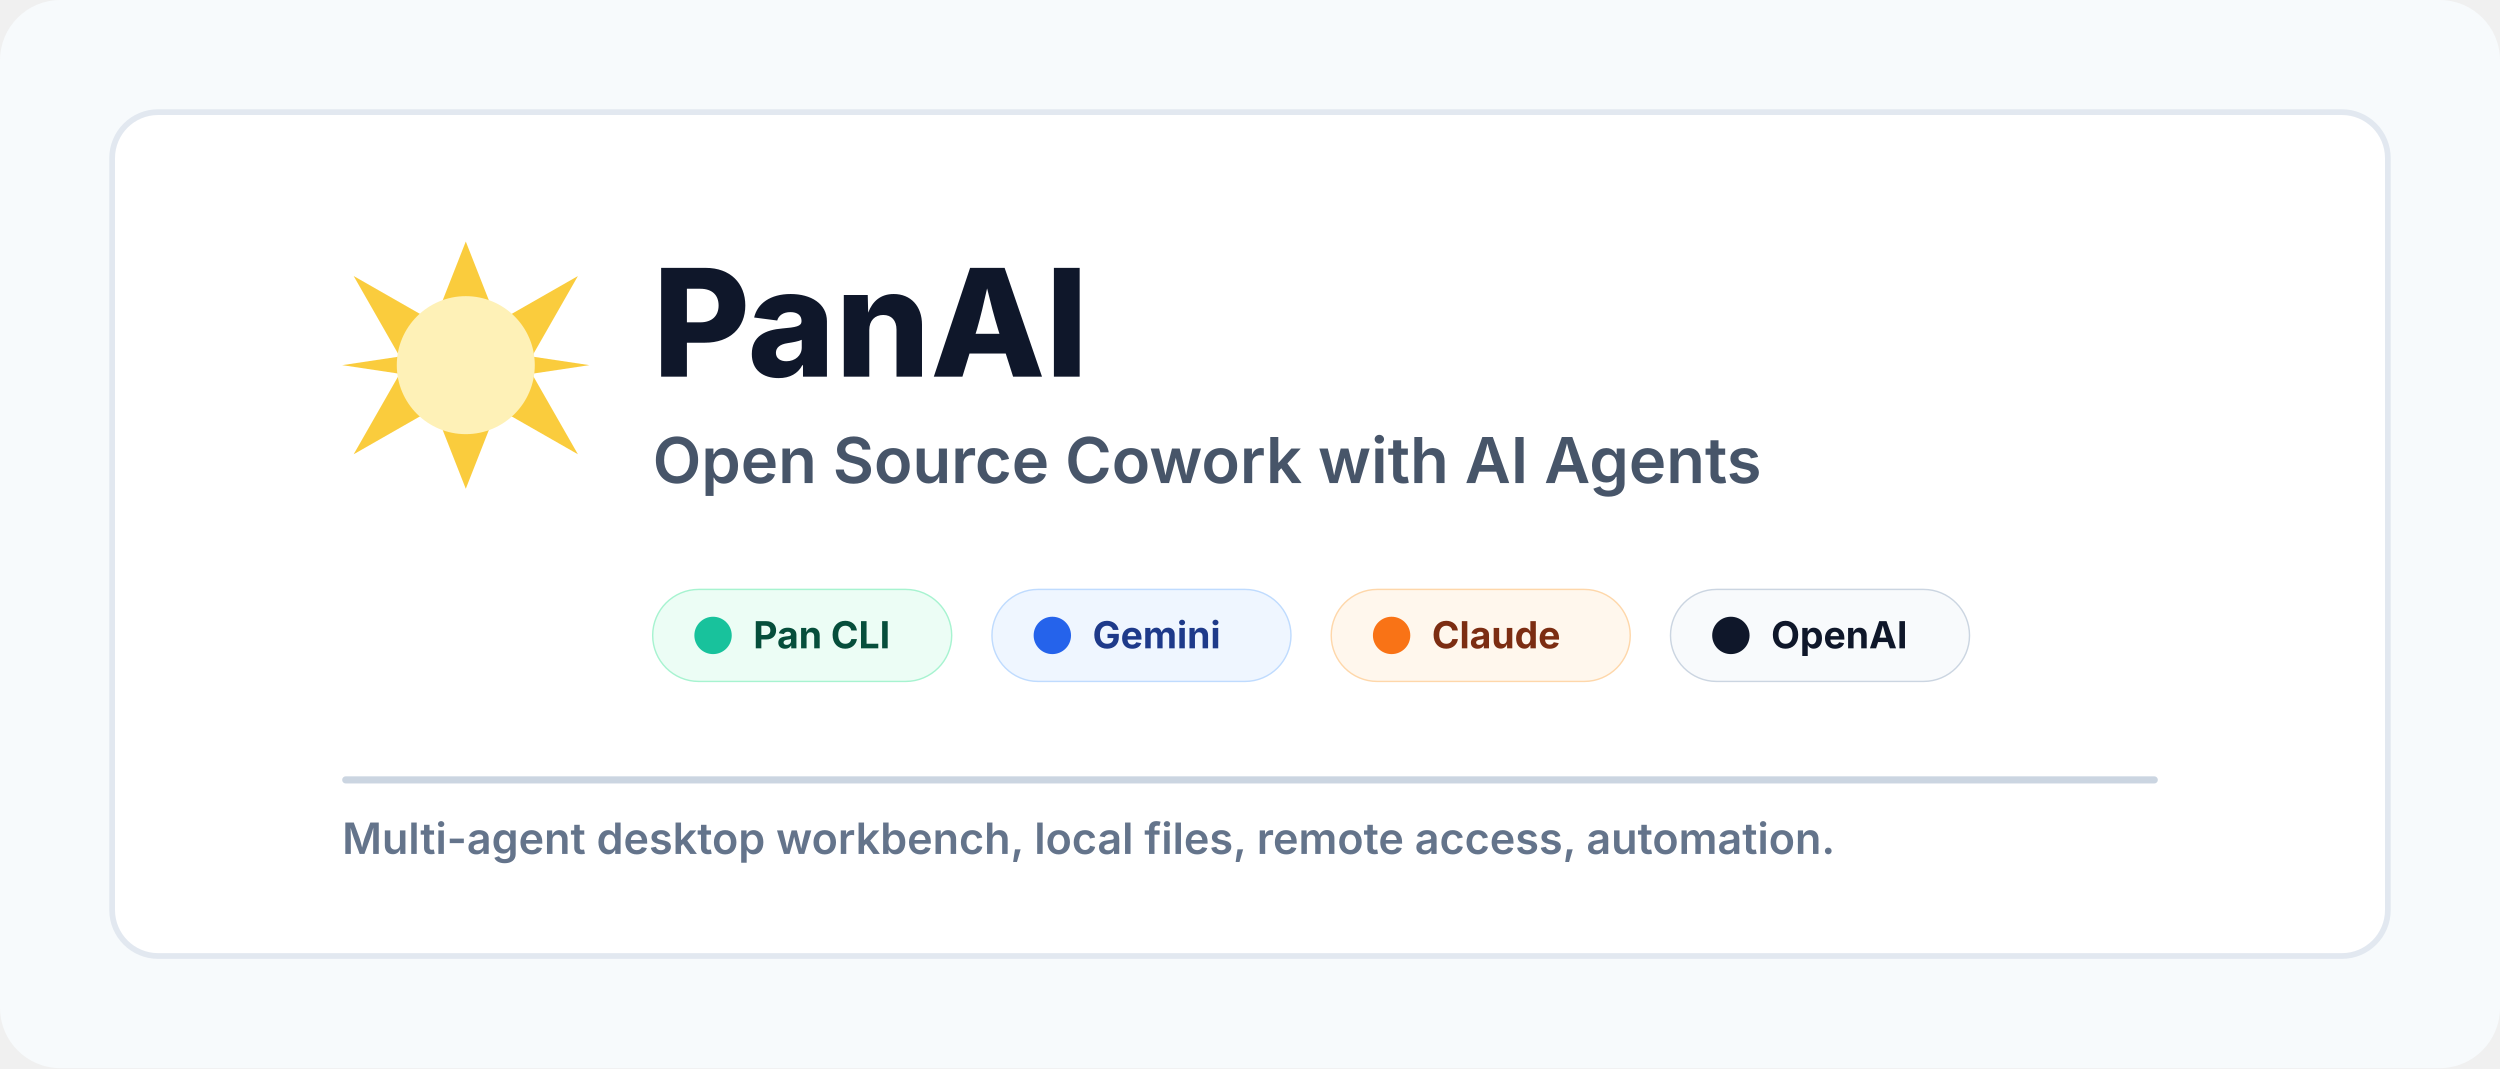
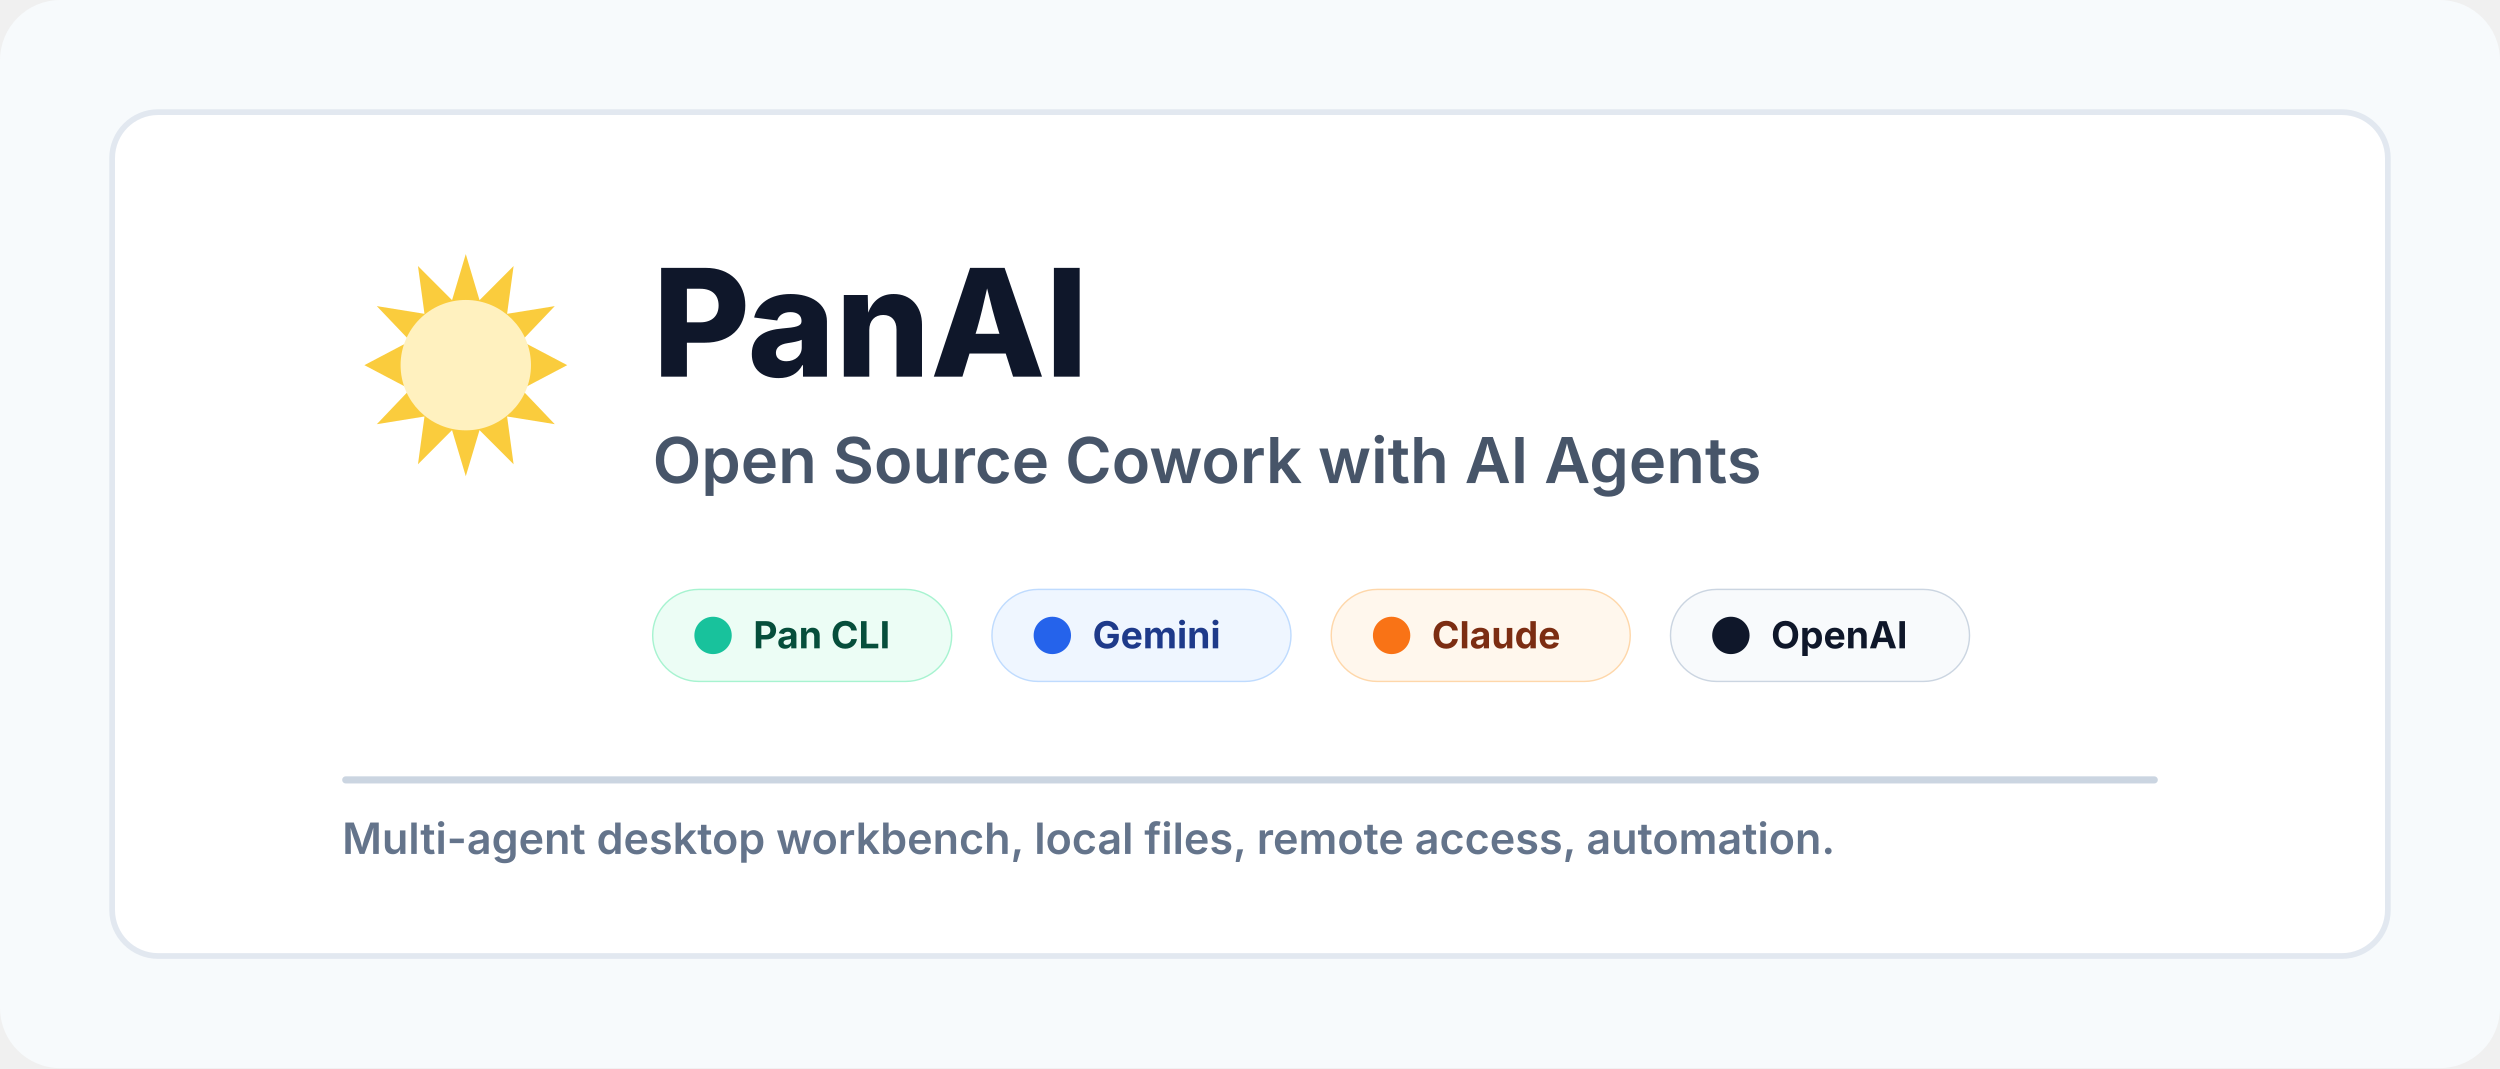
<svg xmlns="http://www.w3.org/2000/svg" width="1739" height="743" viewBox="0 0 1739 743" fill="none">
  <rect width="1739" height="743" rx="42" fill="#F7FAFC" />
  <rect x="78" y="78" width="1583" height="587" rx="32" fill="#FFFFFF" stroke="#E2E8F0" stroke-width="4" />
  <g transform="translate(238 168)">
-     <path d="M86 0L108 56L164 24L132 80L172 86L132 92L164 148L108 116L86 172L64 116L8 148L40 92L0 86L40 80L8 24L64 56Z" fill="#FACC3D" />
-     <circle cx="86" cy="86" r="48" fill="#FEF1B7" />
+     <path d="M86 8.73 95.56 40.8 119.26 17.05 114.74 50.29 147.9 44.93 124.73 69.24 156.55 86 124.73 102.76 147.9 127.07 114.74 121.71 119.26 154.95 95.56 131.2 86 163.27 76.44 131.2 52.74 154.95 57.26 121.71 24.1 127.07 47.27 102.76 15.45 86 47.27 69.24 24.1 44.93 57.26 50.29 52.74 17.05 76.44 40.8Z" fill="#FACC3D" />
+     <circle cx="86" cy="86" r="45.35" fill="#FFF1BF" />
  </g>
  <text x="454" y="262" font-family="Inter, Arial, sans-serif" font-size="104" font-weight="800" fill="#0F172A">PanAI</text>
  <text x="454" y="336" font-family="Inter, Arial, sans-serif" font-size="44" font-weight="600" fill="#475569">Open Source Cowork with AI Agents</text>
  <g transform="translate(454 410)">
    <rect width="208" height="64" rx="32" fill="#ECFDF5" stroke="#A7F3D0" />
    <circle cx="42" cy="32" r="13" fill="#18C29C" />
    <text x="70" y="41" font-family="Inter, Arial, sans-serif" font-size="26" font-weight="700" fill="#064E3B">Pan CLI</text>
  </g>
  <g transform="translate(690 410)">
    <rect width="208" height="64" rx="32" fill="#EFF6FF" stroke="#BFDBFE" />
    <circle cx="42" cy="32" r="13" fill="#2563EB" />
    <text x="70" y="41" font-family="Inter, Arial, sans-serif" font-size="26" font-weight="700" fill="#1E3A8A">Gemini</text>
  </g>
  <g transform="translate(926 410)">
    <rect width="208" height="64" rx="32" fill="#FFF7ED" stroke="#FED7AA" />
    <circle cx="42" cy="32" r="13" fill="#F97316" />
    <text x="70" y="41" font-family="Inter, Arial, sans-serif" font-size="26" font-weight="700" fill="#7C2D12">Claude</text>
  </g>
  <g transform="translate(1162 410)">
    <rect width="208" height="64" rx="32" fill="#F8FAFC" stroke="#CBD5E1" />
    <circle cx="42" cy="32" r="13" fill="#0F172A" />
    <text x="70" y="41" font-family="Inter, Arial, sans-serif" font-size="26" font-weight="700" fill="#0F172A">OpenAI</text>
  </g>
  <rect x="238" y="540" width="1263" height="5" rx="2.5" fill="#CBD5E1" />
  <text x="238" y="594" font-family="Inter, Arial, sans-serif" font-size="30" font-weight="600" fill="#64748B">Multi-agent desktop workbench, local files, remote access, automation.</text>
</svg>
